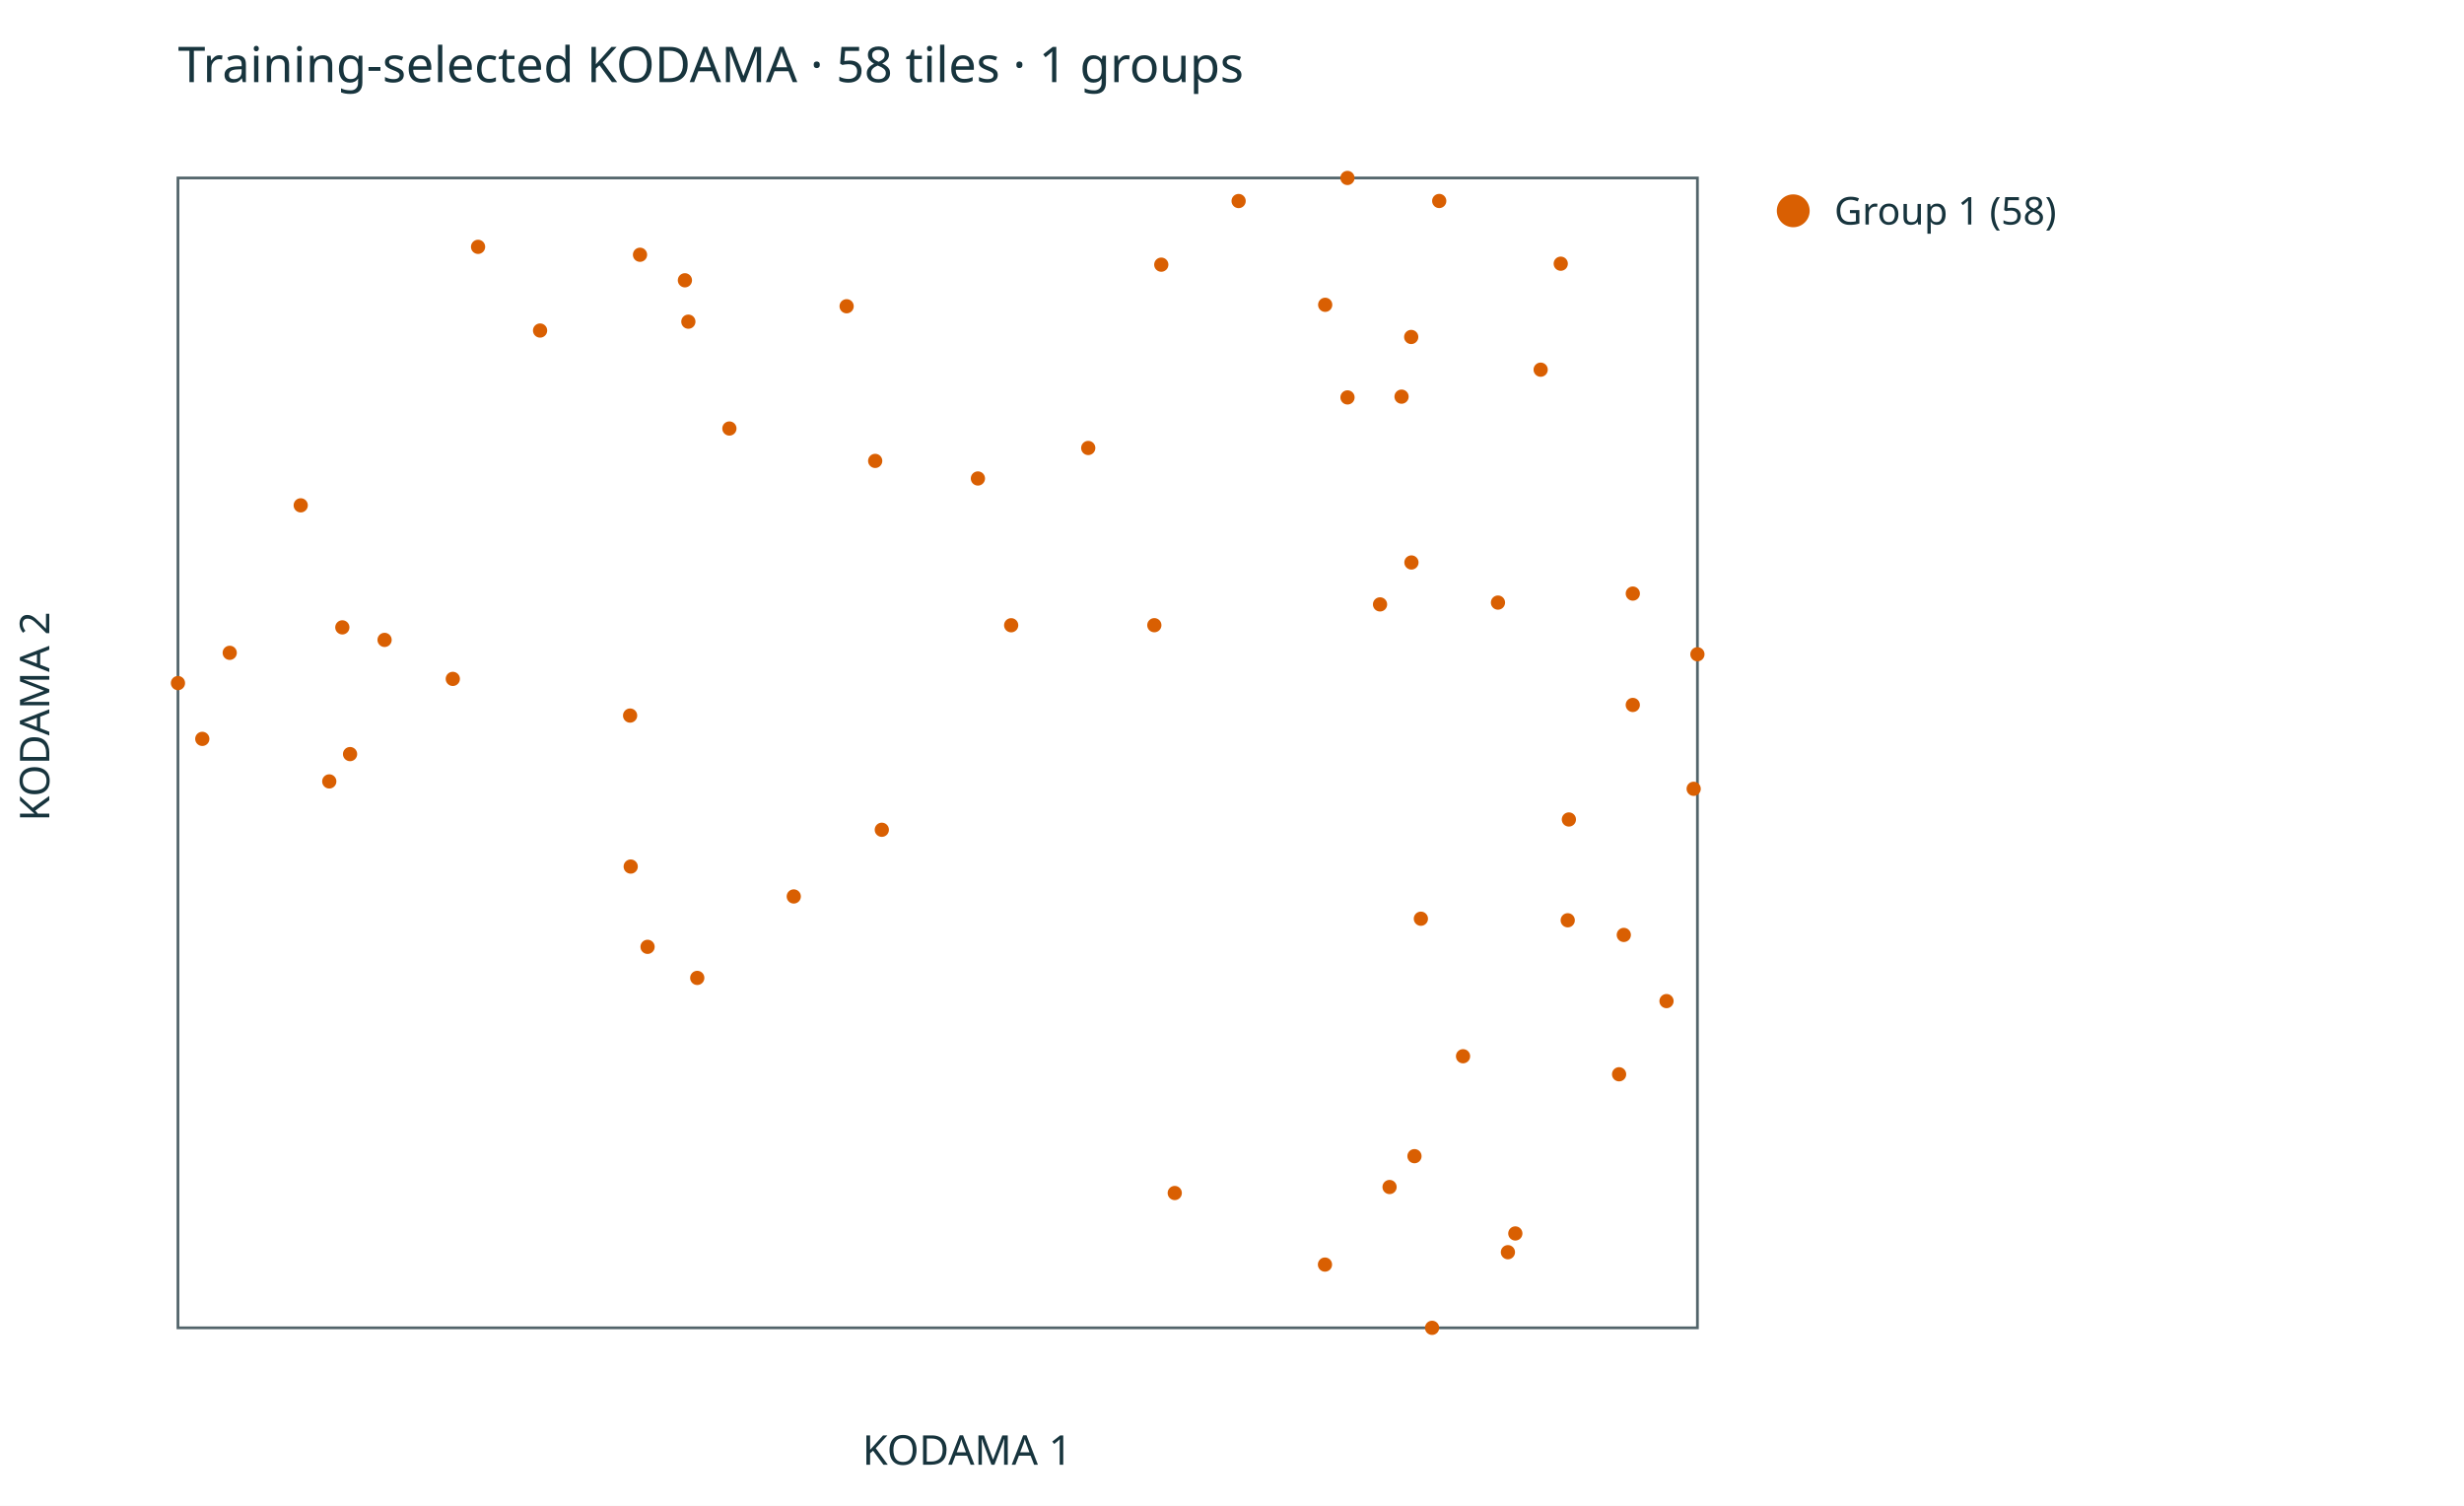
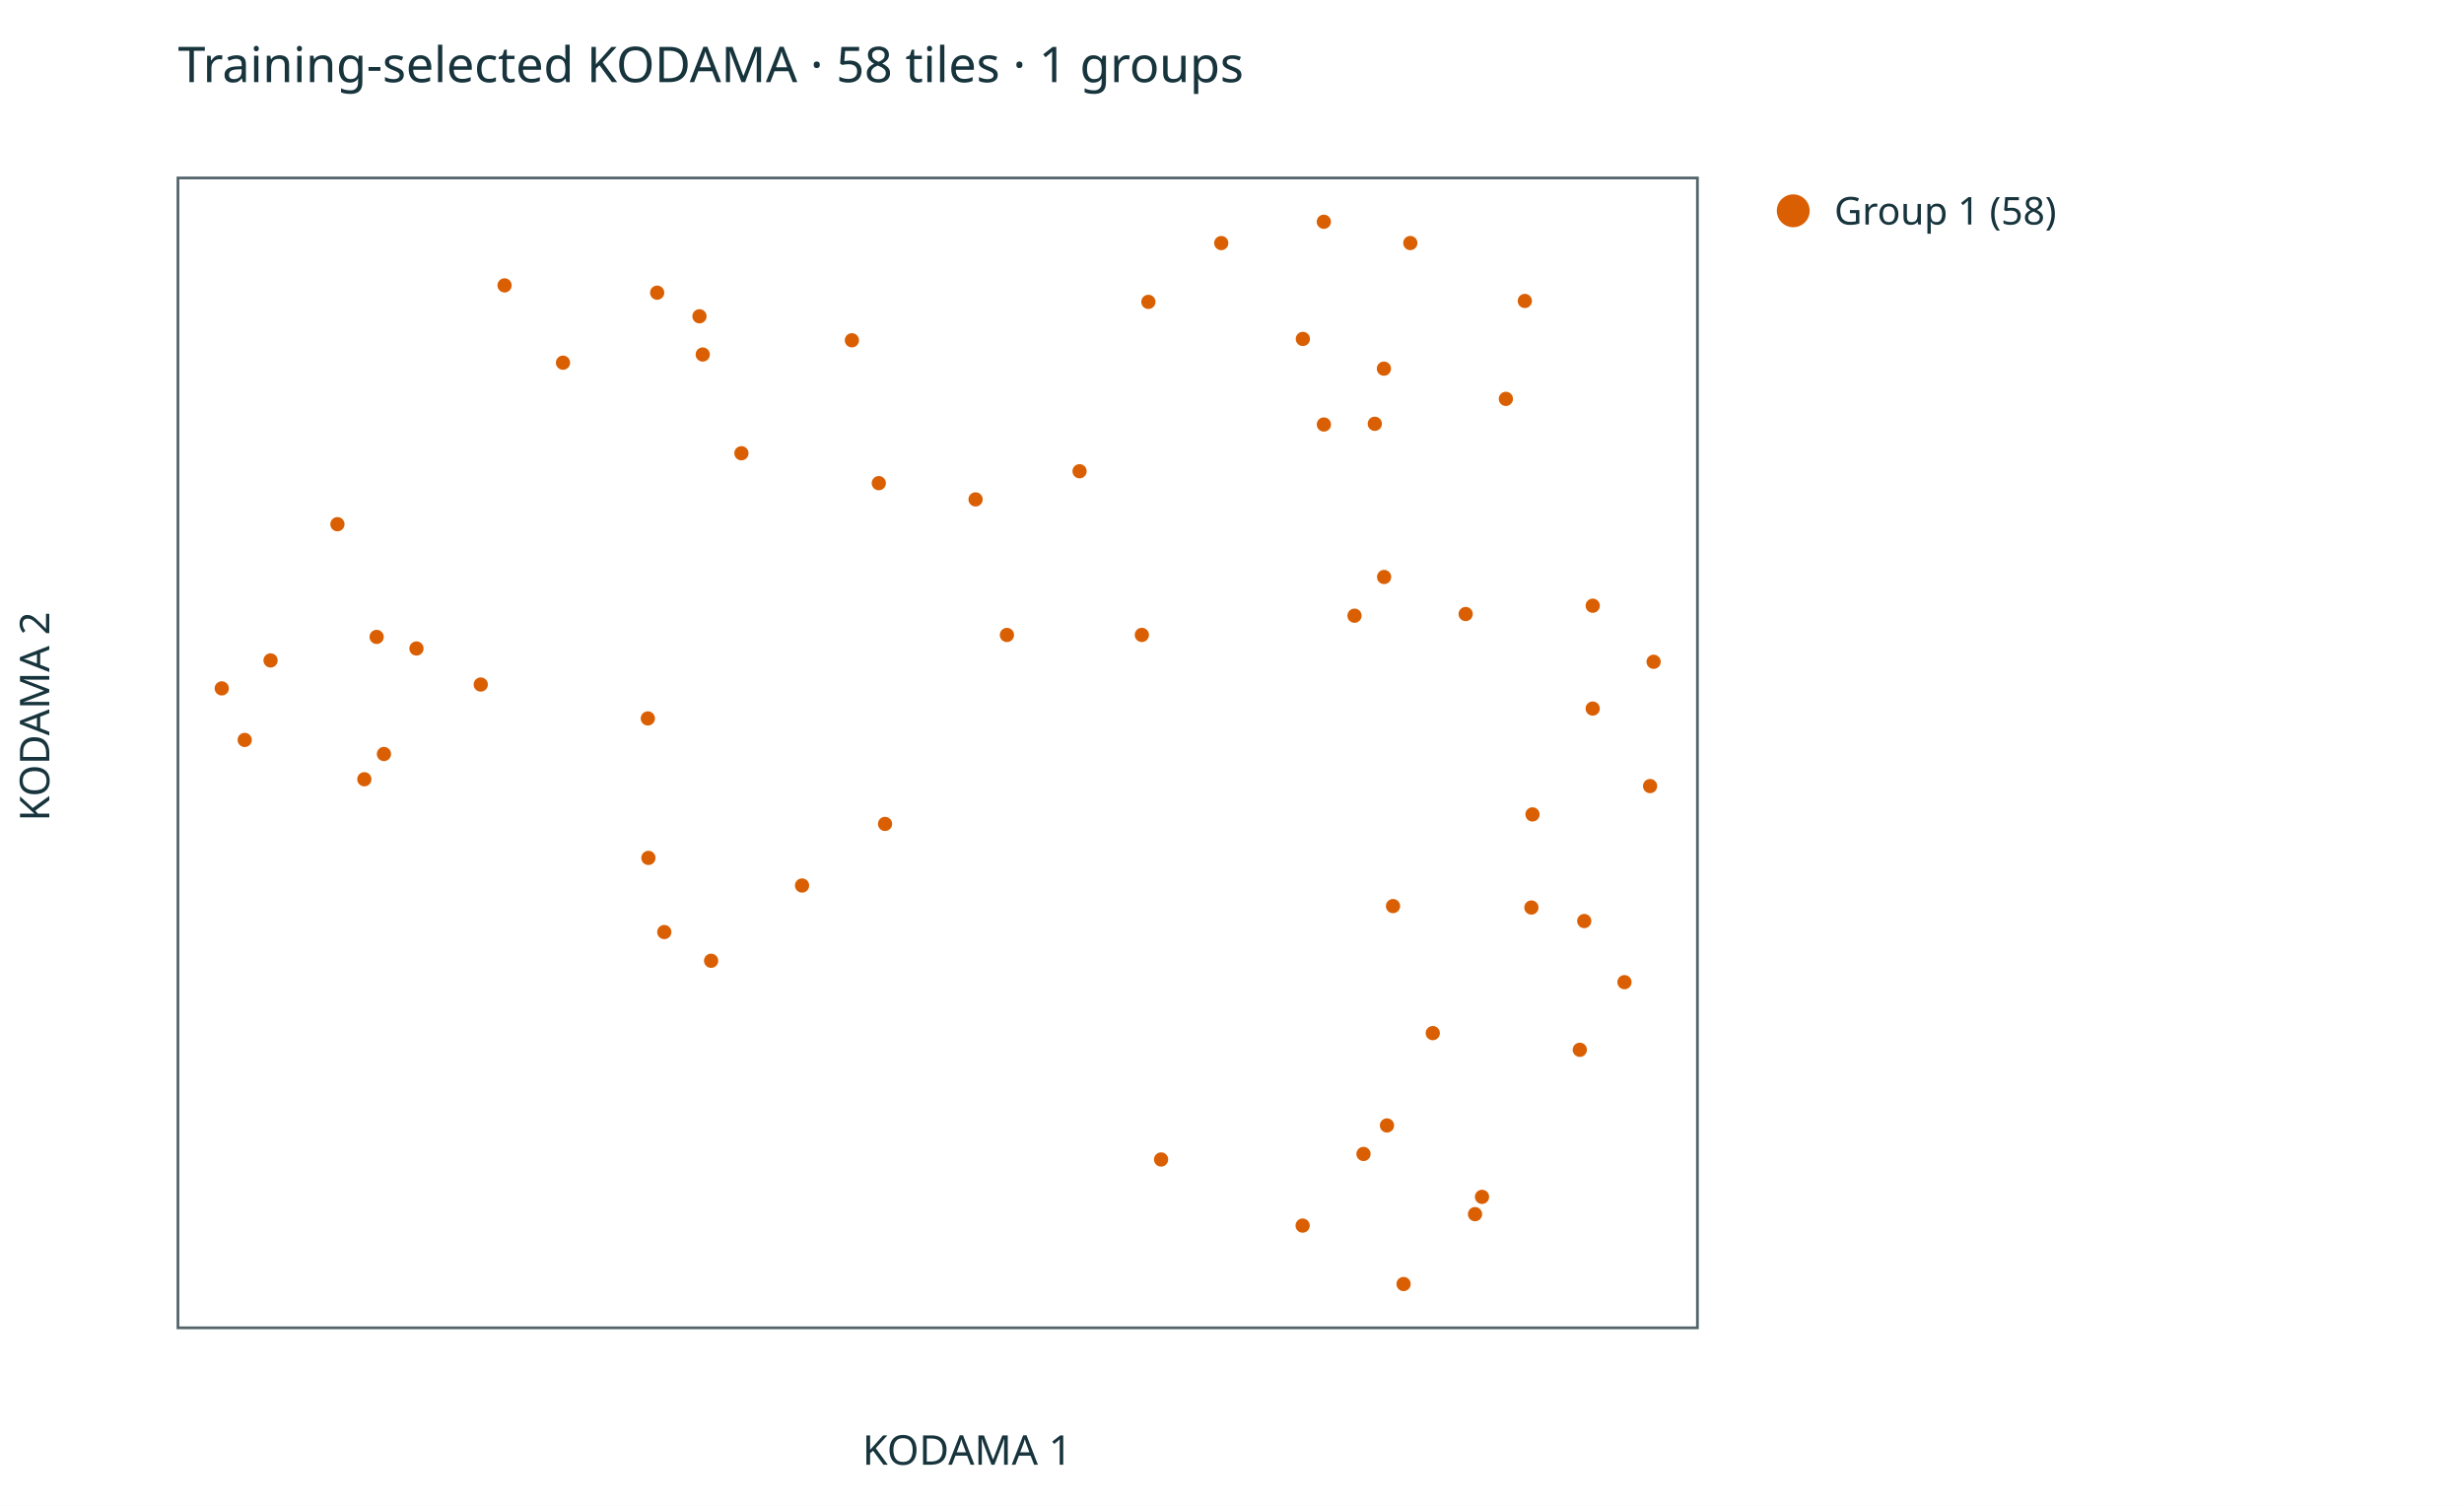
<svg xmlns="http://www.w3.org/2000/svg" width="900" height="550" viewBox="0 0 900 550">
  <rect width="900" height="550" fill="#fff" />
  <text x="65" y="30" font-family="sans-serif" font-size="18" fill="#17343d">Training-selected KODAMA · 58 tiles · 1 groups</text>
  <rect x="65" y="65" width="555" height="420" fill="#fff" stroke="#52646a" />
  <text x="315" y="535" font-family="sans-serif" font-size="15" fill="#17343d">KODAMA 1</text>
  <text x="18" y="300" transform="rotate(-90 18 300)" font-family="sans-serif" font-size="15" fill="#17343d">KODAMA 2</text>
-   <circle cx="507.55" cy="433.57" r="2.6" fill="#d95f02" />
-   <circle cx="553.49" cy="450.53" r="2.6" fill="#d95f02" />
-   <circle cx="250.17" cy="102.38" r="2.6" fill="#d95f02" />
-   <circle cx="515.46" cy="123.08" r="2.6" fill="#d95f02" />
-   <circle cx="550.78" cy="457.38" r="2.6" fill="#d95f02" />
-   <circle cx="483.96" cy="461.90" r="2.6" fill="#d95f02" />
-   <circle cx="516.65" cy="422.30" r="2.6" fill="#d95f02" />
-   <circle cx="534.39" cy="385.80" r="2.6" fill="#d95f02" />
-   <circle cx="429.09" cy="435.76" r="2.6" fill="#d95f02" />
-   <circle cx="233.77" cy="93.05" r="2.6" fill="#d95f02" />
-   <circle cx="484.04" cy="111.33" r="2.6" fill="#d95f02" />
-   <circle cx="570.08" cy="96.32" r="2.6" fill="#d95f02" />
-   <circle cx="197.27" cy="120.73" r="2.6" fill="#d95f02" />
-   <circle cx="523.08" cy="485.00" r="2.6" fill="#d95f02" />
-   <circle cx="266.42" cy="156.52" r="2.6" fill="#d95f02" />
-   <circle cx="309.24" cy="111.86" r="2.6" fill="#d95f02" />
-   <circle cx="596.40" cy="216.81" r="2.6" fill="#d95f02" />
-   <circle cx="620.00" cy="238.98" r="2.6" fill="#d95f02" />
-   <circle cx="319.67" cy="168.35" r="2.6" fill="#d95f02" />
-   <circle cx="492.19" cy="145.16" r="2.6" fill="#d95f02" />
-   <circle cx="251.43" cy="117.49" r="2.6" fill="#d95f02" />
-   <circle cx="174.62" cy="90.16" r="2.6" fill="#d95f02" />
-   <circle cx="562.74" cy="135.03" r="2.6" fill="#d95f02" />
-   <circle cx="452.42" cy="73.43" r="2.6" fill="#d95f02" />
-   <circle cx="572.63" cy="336.14" r="2.6" fill="#d95f02" />
-   <circle cx="618.63" cy="288.12" r="2.6" fill="#d95f02" />
-   <circle cx="421.63" cy="228.36" r="2.6" fill="#d95f02" />
-   <circle cx="511.93" cy="144.88" r="2.6" fill="#d95f02" />
-   <circle cx="424.17" cy="96.67" r="2.6" fill="#d95f02" />
-   <circle cx="525.69" cy="73.41" r="2.6" fill="#d95f02" />
-   <circle cx="397.49" cy="163.63" r="2.6" fill="#d95f02" />
-   <circle cx="547.15" cy="220.10" r="2.6" fill="#d95f02" />
-   <circle cx="573.05" cy="299.32" r="2.6" fill="#d95f02" />
-   <circle cx="596.39" cy="257.49" r="2.6" fill="#d95f02" />
-   <circle cx="492.17" cy="65.00" r="2.6" fill="#d95f02" />
-   <circle cx="357.19" cy="174.77" r="2.6" fill="#d95f02" />
-   <circle cx="120.27" cy="285.42" r="2.6" fill="#d95f02" />
-   <circle cx="608.71" cy="365.66" r="2.6" fill="#d95f02" />
-   <circle cx="83.91" cy="238.45" r="2.6" fill="#d95f02" />
-   <circle cx="515.54" cy="205.45" r="2.6" fill="#d95f02" />
-   <circle cx="125.04" cy="229.15" r="2.6" fill="#d95f02" />
-   <circle cx="230.15" cy="261.37" r="2.6" fill="#d95f02" />
-   <circle cx="518.99" cy="335.57" r="2.6" fill="#d95f02" />
-   <circle cx="127.86" cy="275.44" r="2.6" fill="#d95f02" />
-   <circle cx="591.39" cy="392.39" r="2.6" fill="#d95f02" />
-   <circle cx="230.37" cy="316.52" r="2.6" fill="#d95f02" />
-   <circle cx="73.89" cy="269.88" r="2.6" fill="#d95f02" />
-   <circle cx="140.47" cy="233.73" r="2.6" fill="#d95f02" />
-   <circle cx="236.53" cy="345.84" r="2.6" fill="#d95f02" />
-   <circle cx="289.93" cy="327.44" r="2.6" fill="#d95f02" />
-   <circle cx="322.09" cy="303.08" r="2.6" fill="#d95f02" />
-   <circle cx="65.00" cy="249.50" r="2.6" fill="#d95f02" />
-   <circle cx="254.68" cy="357.19" r="2.6" fill="#d95f02" />
-   <circle cx="593.11" cy="341.49" r="2.6" fill="#d95f02" />
-   <circle cx="504.07" cy="220.76" r="2.6" fill="#d95f02" />
-   <circle cx="165.39" cy="247.97" r="2.6" fill="#d95f02" />
-   <circle cx="369.34" cy="228.38" r="2.6" fill="#d95f02" />
-   <circle cx="109.84" cy="184.58" r="2.6" fill="#d95f02" />
+   <circle cx="498.03" cy="421.49" r="2.6" fill="#d95f02" />
+   <circle cx="541.32" cy="437.16" r="2.6" fill="#d95f02" />
+   <circle cx="255.49" cy="115.53" r="2.6" fill="#d95f02" />
+   <circle cx="505.49" cy="134.65" r="2.6" fill="#d95f02" />
+   <circle cx="538.77" cy="443.48" r="2.6" fill="#d95f02" />
+   <circle cx="475.80" cy="447.66" r="2.6" fill="#d95f02" />
+   <circle cx="506.61" cy="411.08" r="2.6" fill="#d95f02" />
+   <circle cx="523.33" cy="377.36" r="2.6" fill="#d95f02" />
+   <circle cx="424.10" cy="423.51" r="2.6" fill="#d95f02" />
+   <circle cx="240.04" cy="106.91" r="2.6" fill="#d95f02" />
+   <circle cx="475.88" cy="123.80" r="2.6" fill="#d95f02" />
+   <circle cx="556.96" cy="109.93" r="2.6" fill="#d95f02" />
+   <circle cx="205.64" cy="132.48" r="2.6" fill="#d95f02" />
+   <circle cx="512.67" cy="469.00" r="2.6" fill="#d95f02" />
+   <circle cx="270.81" cy="165.55" r="2.6" fill="#d95f02" />
+   <circle cx="311.16" cy="124.29" r="2.6" fill="#d95f02" />
+   <circle cx="581.76" cy="221.24" r="2.6" fill="#d95f02" />
+   <circle cx="604.00" cy="241.72" r="2.6" fill="#d95f02" />
+   <circle cx="320.99" cy="176.48" r="2.6" fill="#d95f02" />
+   <circle cx="483.56" cy="155.05" r="2.6" fill="#d95f02" />
+   <circle cx="256.68" cy="129.49" r="2.6" fill="#d95f02" />
+   <circle cx="184.30" cy="104.24" r="2.6" fill="#d95f02" />
+   <circle cx="550.04" cy="145.69" r="2.6" fill="#d95f02" />
+   <circle cx="446.08" cy="88.79" r="2.6" fill="#d95f02" />
+   <circle cx="559.36" cy="331.48" r="2.6" fill="#d95f02" />
+   <circle cx="602.71" cy="287.12" r="2.6" fill="#d95f02" />
+   <circle cx="417.07" cy="231.91" r="2.6" fill="#d95f02" />
+   <circle cx="502.16" cy="154.79" r="2.6" fill="#d95f02" />
+   <circle cx="419.46" cy="110.26" r="2.6" fill="#d95f02" />
+   <circle cx="515.13" cy="88.77" r="2.6" fill="#d95f02" />
+   <circle cx="394.32" cy="172.12" r="2.6" fill="#d95f02" />
+   <circle cx="535.35" cy="224.28" r="2.6" fill="#d95f02" />
+   <circle cx="559.76" cy="297.47" r="2.6" fill="#d95f02" />
+   <circle cx="581.75" cy="258.82" r="2.6" fill="#d95f02" />
+   <circle cx="483.54" cy="81.00" r="2.6" fill="#d95f02" />
+   <circle cx="356.34" cy="182.41" r="2.6" fill="#d95f02" />
+   <circle cx="133.08" cy="284.63" r="2.6" fill="#d95f02" />
+   <circle cx="593.36" cy="358.75" r="2.6" fill="#d95f02" />
+   <circle cx="98.82" cy="241.23" r="2.6" fill="#d95f02" />
+   <circle cx="505.56" cy="210.75" r="2.6" fill="#d95f02" />
+   <circle cx="137.58" cy="232.64" r="2.6" fill="#d95f02" />
+   <circle cx="236.63" cy="262.41" r="2.6" fill="#d95f02" />
+   <circle cx="508.81" cy="330.96" r="2.6" fill="#d95f02" />
+   <circle cx="140.24" cy="275.41" r="2.6" fill="#d95f02" />
+   <circle cx="577.04" cy="383.45" r="2.6" fill="#d95f02" />
+   <circle cx="236.84" cy="313.36" r="2.6" fill="#d95f02" />
+   <circle cx="89.38" cy="270.27" r="2.6" fill="#d95f02" />
+   <circle cx="152.12" cy="236.87" r="2.6" fill="#d95f02" />
+   <circle cx="242.64" cy="340.44" r="2.6" fill="#d95f02" />
+   <circle cx="292.96" cy="323.44" r="2.6" fill="#d95f02" />
+   <circle cx="323.27" cy="300.94" r="2.6" fill="#d95f02" />
+   <circle cx="81.00" cy="251.44" r="2.6" fill="#d95f02" />
+   <circle cx="259.74" cy="350.93" r="2.6" fill="#d95f02" />
+   <circle cx="578.66" cy="336.42" r="2.6" fill="#d95f02" />
+   <circle cx="494.75" cy="224.89" r="2.6" fill="#d95f02" />
+   <circle cx="175.60" cy="250.03" r="2.6" fill="#d95f02" />
+   <circle cx="367.79" cy="231.93" r="2.6" fill="#d95f02" />
+   <circle cx="123.25" cy="191.47" r="2.6" fill="#d95f02" />
  <circle cx="655" cy="77" r="6" fill="#d95f02" />
  <text x="670" y="82" font-family="sans-serif" font-size="14" fill="#17343d">Group 1 (58)</text>
</svg>
